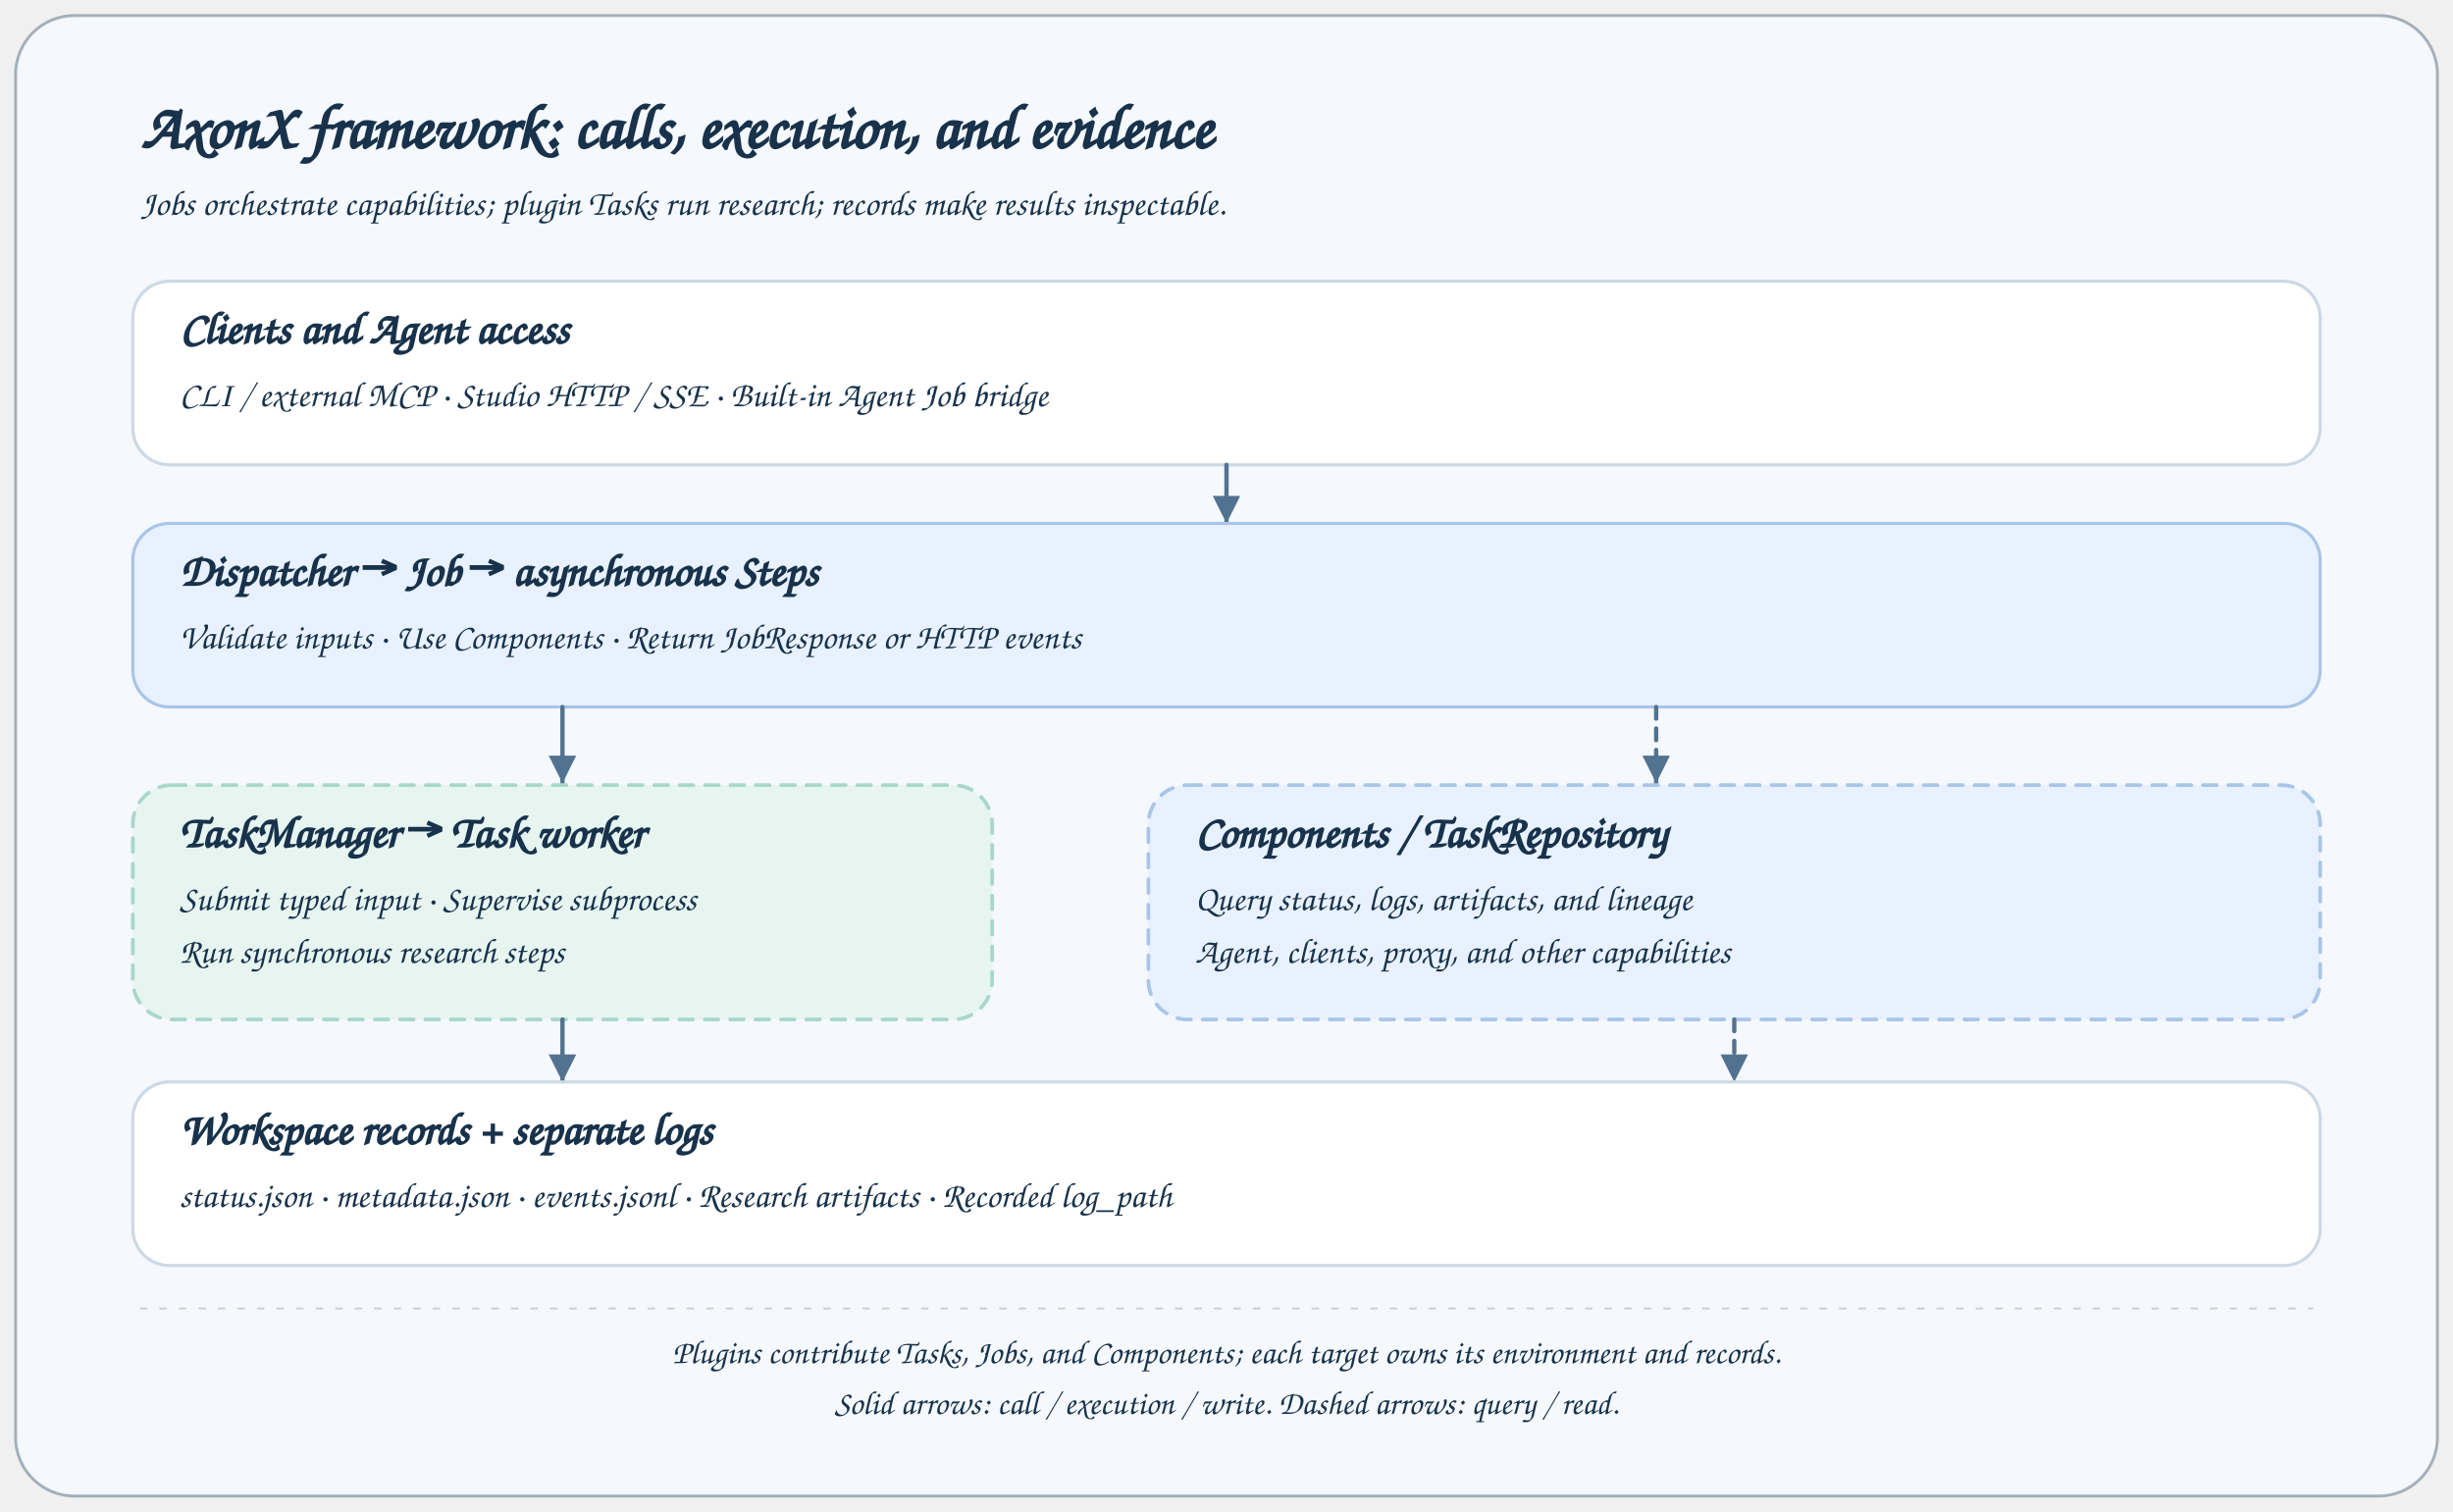
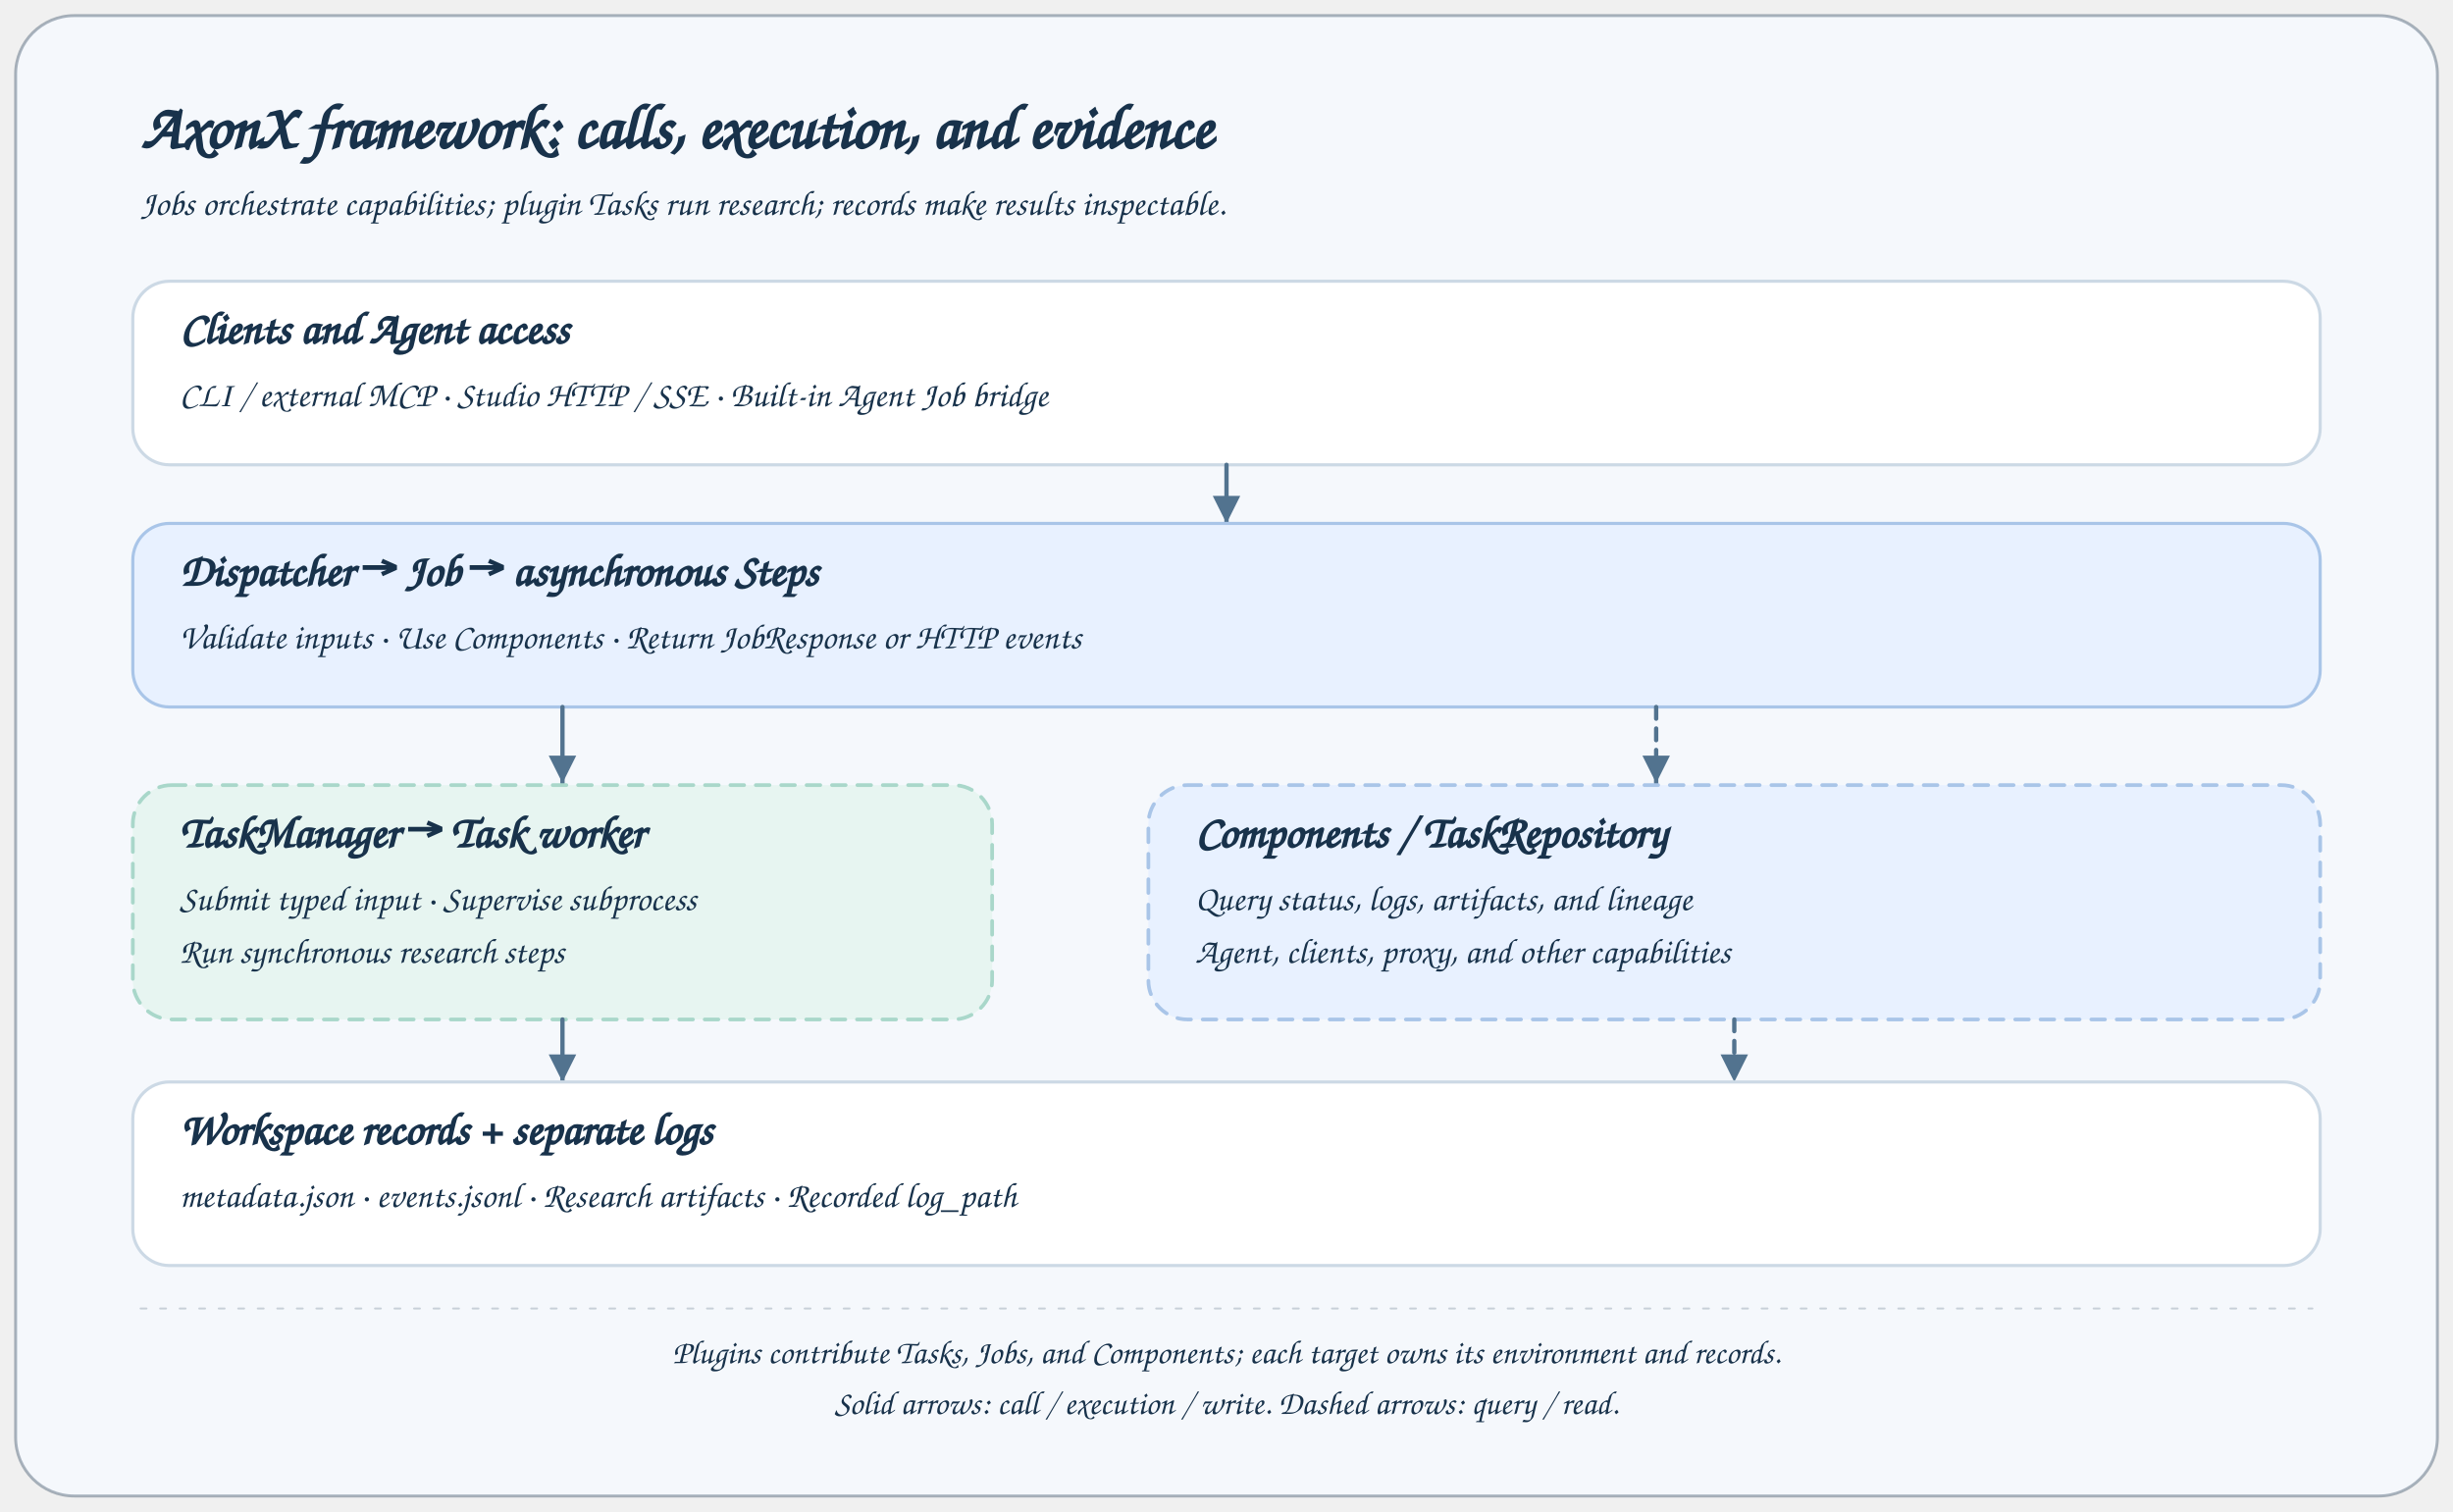
<svg xmlns="http://www.w3.org/2000/svg" width="1256" height="774" viewBox="0 0 1256 774" role="img" aria-labelledby="title desc">
  <defs>
    <marker id="arrow" viewBox="0 0 10 10" refX="9" refY="5" markerWidth="8" markerHeight="8" orient="auto-start-reverse">
      <path d="M 1 1 L 9 5 L 1 9 Z" fill="#52738f" />
    </marker>
  </defs>
  <rect x="8" y="8" width="1240.0" height="758.0" rx="30" fill="#f5f8fc" stroke="#18324b" stroke-width="1.5" stroke-linejoin="round" stroke-opacity="0.35" />
  <g transform="translate(28 28)" font-family="'Comic Sans MS', 'Chalkboard SE', 'Comic Neue', cursive" data-diagram-content="true">
    <g font-family="'Comic Sans MS', 'Chalkboard SE', 'Comic Neue', cursive" fill="#18324b">
      <text x="44" y="48" font-size="32" font-weight="700" text-anchor="start">AxonX framework: calls, execution, and evidence</text>
      <text x="44" y="82" font-size="18" font-weight="400" text-anchor="start" fill="#18324b">Jobs orchestrate capabilities; plugin Tasks run research; records make results inspectable.</text>
      <rect x="40" y="116" width="1120" height="94" rx="18.8" fill="#ffffff" stroke="#ccd9e5" stroke-width="1.6" stroke-linecap="round" />
      <text x="64.0" y="148" font-size="23" font-weight="700" text-anchor="start">Clients and Agent access</text>
      <text x="64.0" y="180" font-size="18" font-weight="400" text-anchor="start">CLI / external MCP · Studio HTTP / SSE · Built-in Agent Job bridge</text>
      <path d="M 600 210 V 240" fill="none" stroke="#52738f" stroke-width="2.2" marker-end="url(#arrow)" stroke-linecap="round" stroke-linejoin="round" />
      <rect x="40" y="240" width="1120" height="94" rx="18.8" fill="#e8f1ff" stroke="#a9c5e8" stroke-width="1.6" stroke-linecap="round" />
      <text x="64.0" y="272" font-size="23" font-weight="700" text-anchor="start">Dispatcher → Job → asynchronous Steps</text>
      <text x="64.0" y="304" font-size="18" font-weight="400" text-anchor="start">Validate inputs · Use Components · Return JobResponse or HTTP events</text>
      <path d="M 260 334 V 373" fill="none" stroke="#52738f" stroke-width="2.2" marker-end="url(#arrow)" stroke-linecap="round" stroke-linejoin="round" />
      <path d="M 820 334 V 373" fill="none" stroke="#52738f" stroke-width="2.2" marker-end="url(#arrow)" stroke-dasharray="6 5" stroke-linecap="round" stroke-linejoin="round" />
      <rect x="40" y="374" width="440" height="120" rx="20" fill="#e7f5f1" stroke="#a9d7ca" stroke-width="1.9" stroke-dasharray="7 6" stroke-linecap="round" />
      <text x="64.0" y="406" font-size="23" font-weight="700" text-anchor="start">TaskManager → Task worker</text>
      <text x="64.0" y="438" font-size="18" font-weight="400" text-anchor="start">Submit typed input · Supervise subprocess</text>
      <text x="64.0" y="465" font-size="18" font-weight="400" text-anchor="start">Run synchronous research steps</text>
      <rect x="560" y="374" width="600" height="120" rx="20" fill="#e8f1ff" stroke="#a9c5e8" stroke-width="1.9" stroke-dasharray="7 6" stroke-linecap="round" />
      <text x="584.0" y="406" font-size="23" font-weight="700" text-anchor="start">Components / TaskRepository</text>
      <text x="584.0" y="438" font-size="18" font-weight="400" text-anchor="start">Query status, logs, artifacts, and lineage</text>
      <text x="584.0" y="465" font-size="18" font-weight="400" text-anchor="start">Agent, clients, proxy, and other capabilities</text>
      <path d="M 260 494 V 526" fill="none" stroke="#52738f" stroke-width="2.2" marker-end="url(#arrow)" stroke-linecap="round" stroke-linejoin="round" />
      <path d="M 860 494 V 526" fill="none" stroke="#52738f" stroke-width="2.2" marker-end="url(#arrow)" stroke-dasharray="6 5" stroke-linecap="round" stroke-linejoin="round" />
      <rect x="40" y="526" width="1120" height="94" rx="18.8" fill="#ffffff" stroke="#ccd9e5" stroke-width="1.6" stroke-linecap="round" />
      <text x="64.0" y="558" font-size="23" font-weight="700" text-anchor="start">Workspace records + separate logs</text>
-       <text x="64.0" y="590" font-size="18" font-weight="400" text-anchor="start">status.json · metadata.json · events.jsonl · Research artifacts · Recorded log_path</text>
+       <text x="64.0" y="590" font-size="18" font-weight="400" text-anchor="start">metadata.json · events.jsonl · Research artifacts · Recorded log_path</text>
      <text x="600.0" y="670.0" font-size="17" font-weight="400" text-anchor="middle">Plugins contribute Tasks, Jobs, and Components; each target owns its environment and records.</text>
      <text x="600.0" y="696.0" font-size="17" font-weight="400" text-anchor="middle">Solid arrows: call / execution / write. Dashed arrows: query / read.</text>
    </g>
    <path d="M 44 642 H 1156" fill="none" stroke="#18324b" stroke-opacity="0.2" stroke-width="1" stroke-dasharray="3 7" stroke-linecap="round" />
  </g>
</svg>
